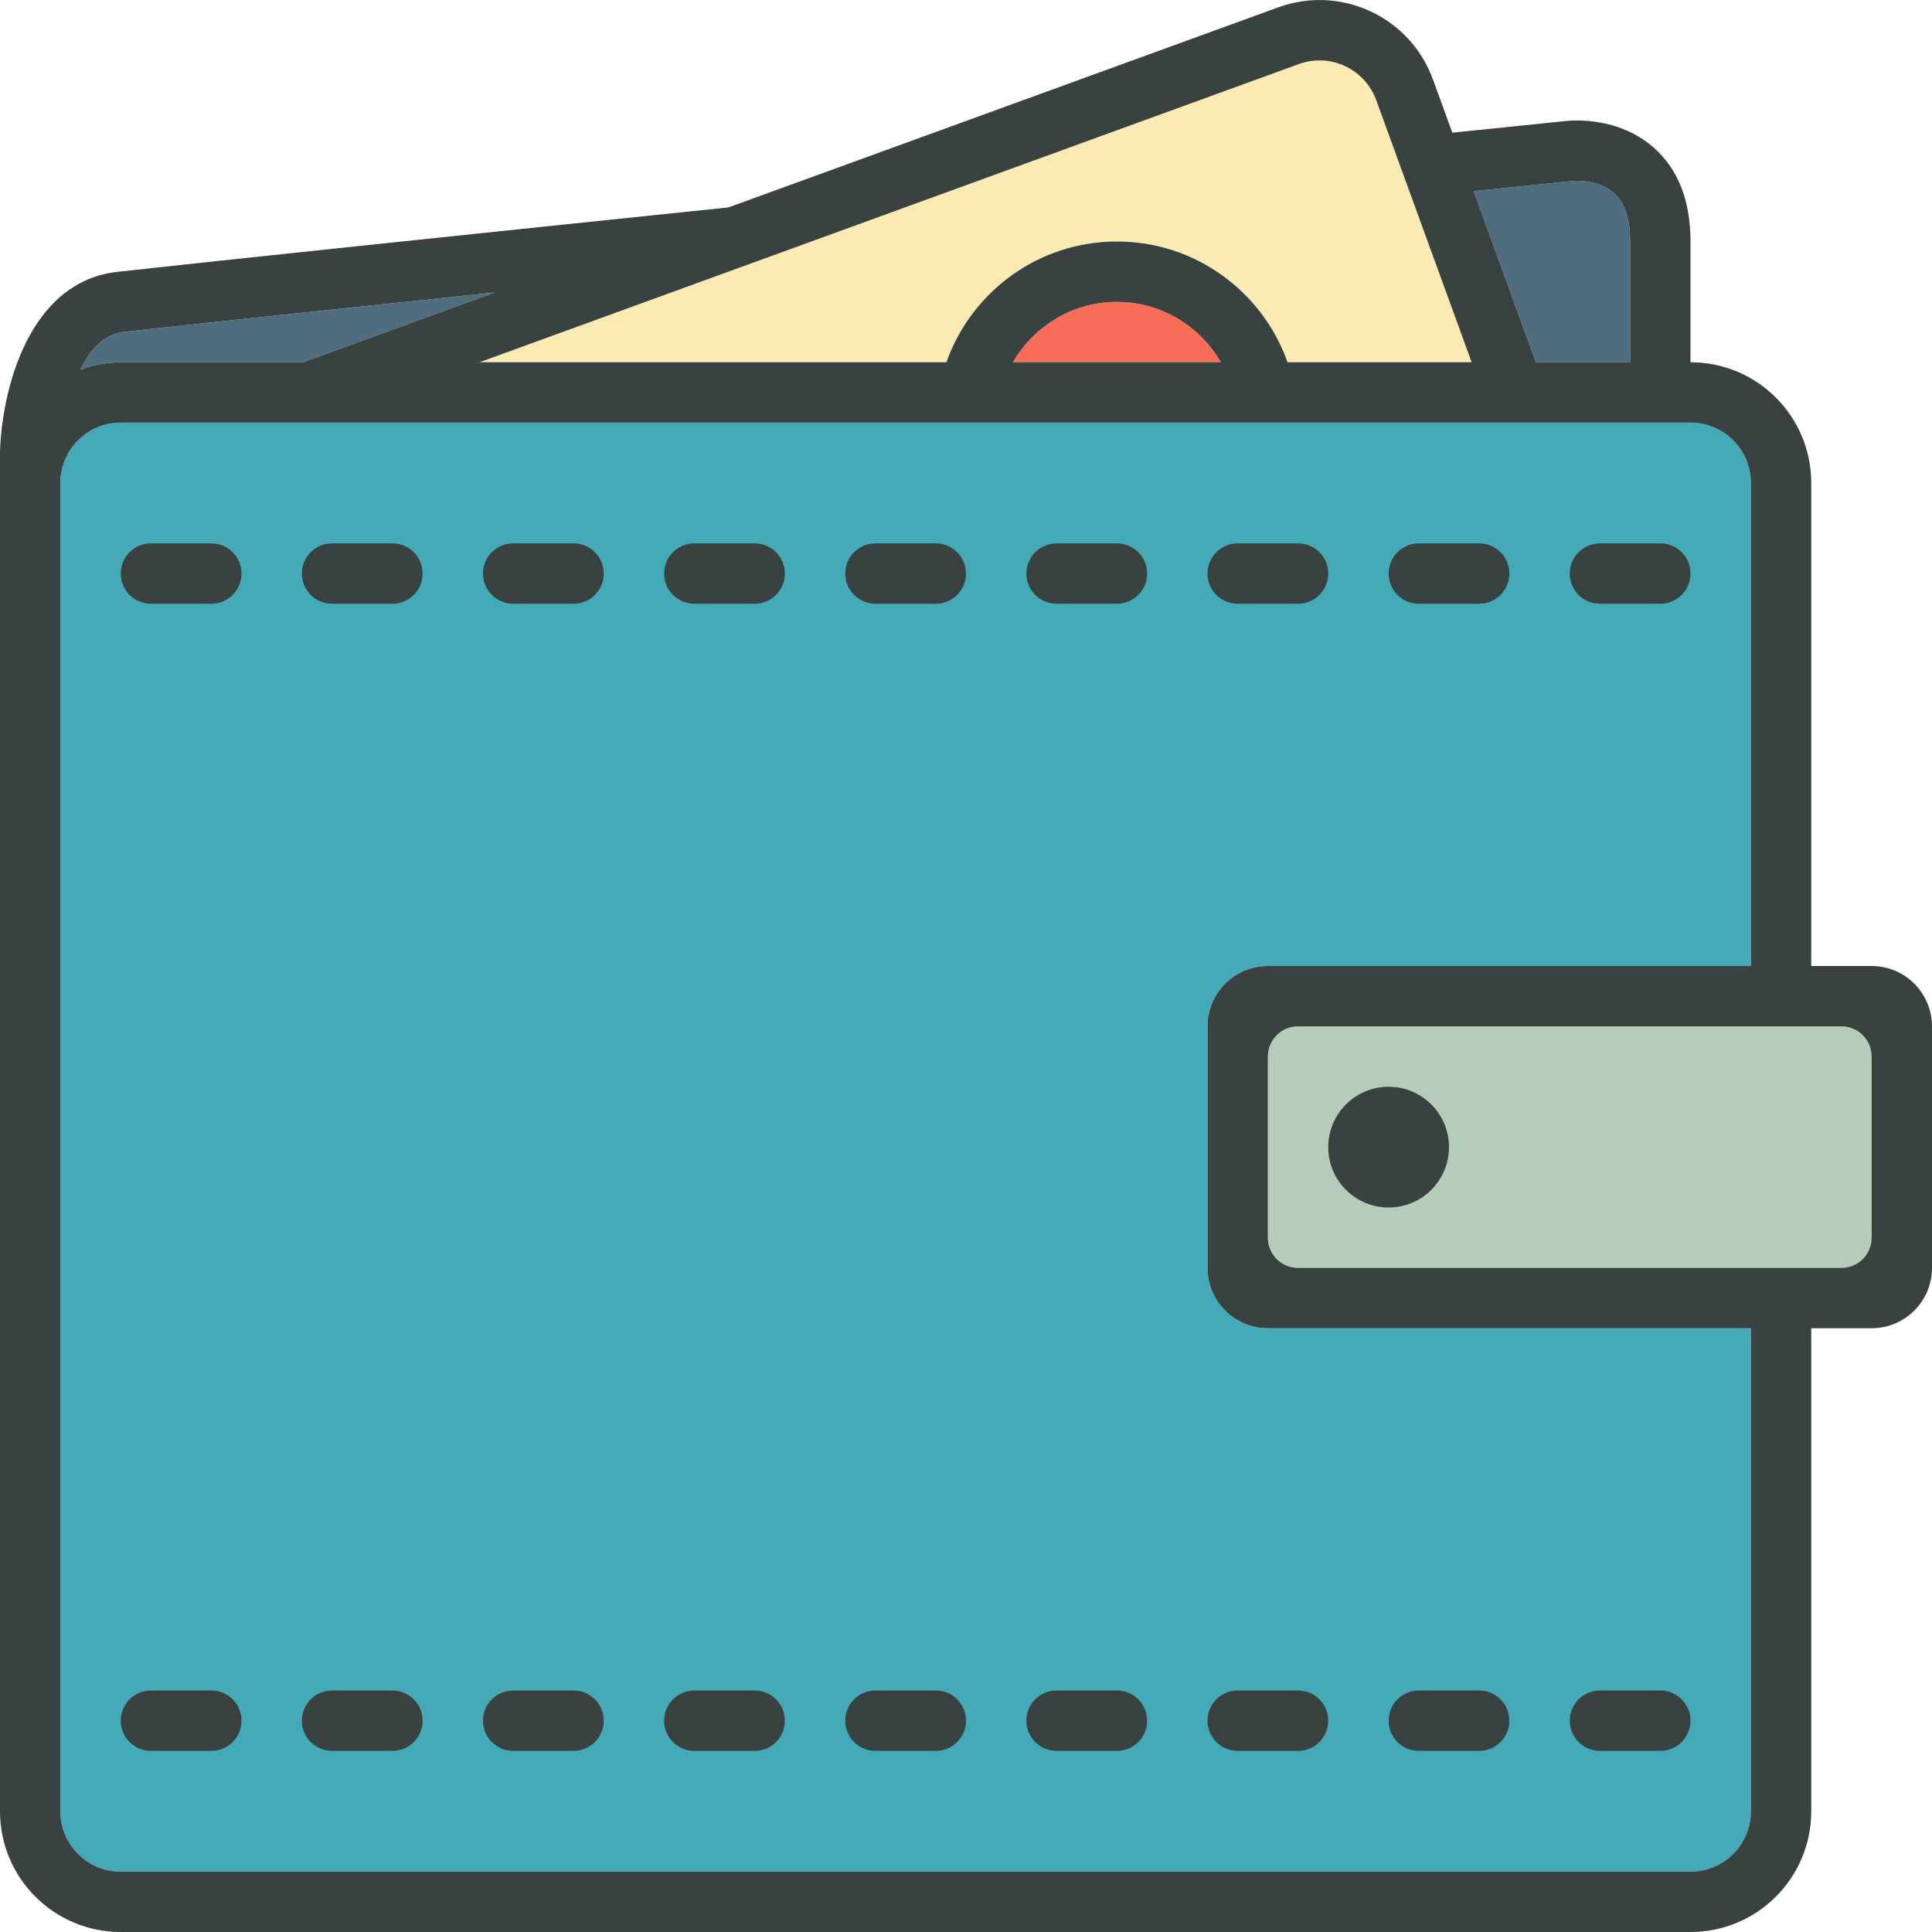
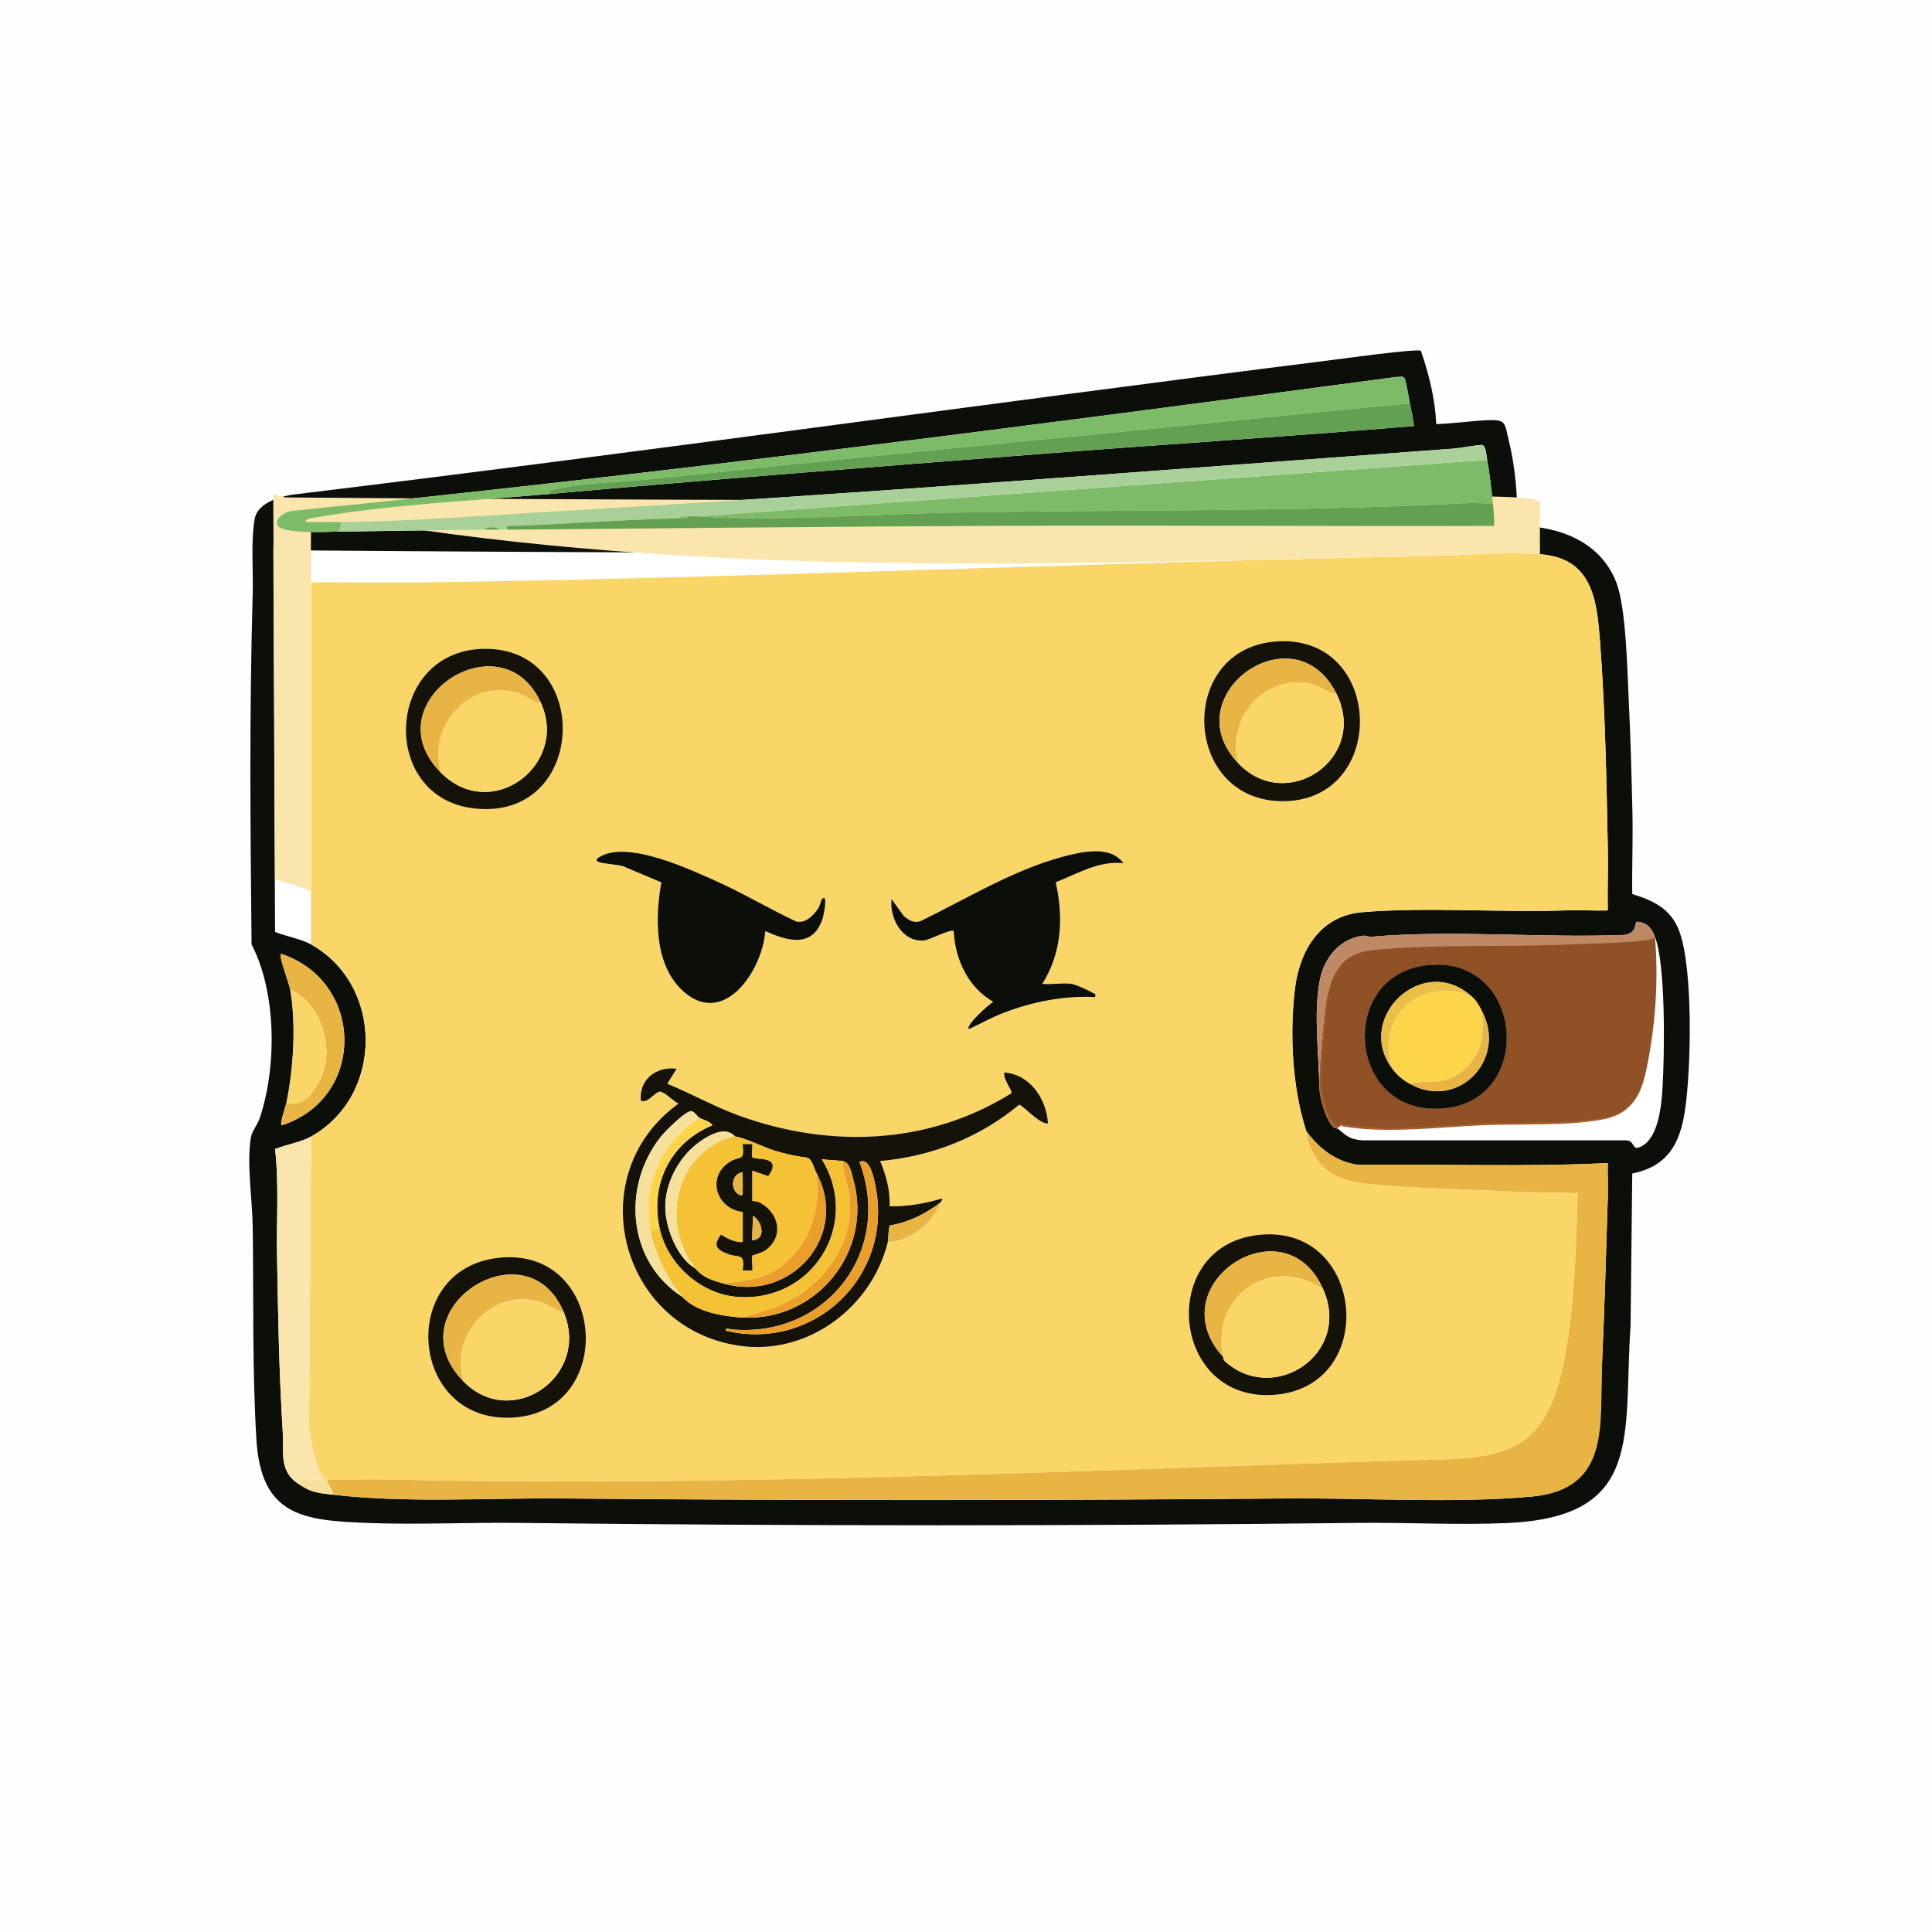
- <svg xmlns="http://www.w3.org/2000/svg" version="1.0" id="Layer_1" width="512" height="512" viewBox="0 0 64 64" enable-background="new 0 0 64 64" xml:space="preserve">
-   <g>
-     <path fill="#F9EBB2" d="M43.025,2.123c1.039-0.379,2.186,0.156,2.564,1.195L48.75,12h-6.098C41.826,9.671,39.611,8,37,8   s-4.826,1.672-5.65,4H15.885L43.025,2.123z" />
-     <path fill="#F76D57" d="M40.445,12h-6.891c0.693-1.189,1.969-2,3.445-2S39.752,10.81,40.445,12z" />
-     <g>
-       <path fill="#506C7F" d="M53.463,6.394c-0.527-0.471-1.342-0.4-1.348-0.4C52.045,6,50.816,6.128,48.814,6.332L50.879,12H54V8    C54,7.253,53.82,6.712,53.463,6.394z" />
-       <path fill="#506C7F" d="M2.658,12.248C3.079,12.097,3.527,12,4,12h6.038l6.351-2.311c-5.357,0.561-9.894,1.039-12.278,1.305    C3.432,11.07,2.972,11.599,2.658,12.248z" />
-     </g>
-     <path fill="#45AAB8" d="M58,60c0,1.105-0.895,2-2,2H4c-1.104,0-2-0.895-2-2V16c0-1.104,0.896-2,2-2h52c1.105,0,2,0.896,2,2v16H42   c-1.105,0-2,0.895-2,2v8c0,1.105,0.895,2,2,2h16V60z" />
-     <path fill="#B4CCB9" d="M62,41c0,0.553-0.447,1-1,1H43c-0.553,0-1-0.447-1-1v-6c0-0.553,0.447-1,1-1h18c0.553,0,1,0.447,1,1V41z" />
-     <g>
-       <path fill="#394240" d="M62,32h-2V16c0-2.211-1.789-4-4-4V8c0-1.342-0.404-2.385-1.205-3.098c-1.186-1.059-2.736-0.91-2.896-0.896    c-0.072,0.006-1.484,0.152-3.789,0.389l-0.641-1.76c-0.756-2.078-3.049-3.148-5.127-2.391L24.131,6.871    C15.535,7.763,7.397,8.617,3.89,9.005C0.951,9.332,0.062,12.908,0,14.97C-0.003,15.103,0,60,0,60c0,2.211,1.789,4,4,4h52    c2.211,0,4-1.789,4-4V44h2c1.105,0,2-0.895,2-2v-8C64,32.895,63.105,32,62,32z M52.115,5.994c0.006,0,0.82-0.07,1.348,0.4    C53.82,6.712,54,7.253,54,8v4h-3.121l-2.064-5.668C50.816,6.128,52.045,6,52.115,5.994z M43.025,2.123    c1.039-0.379,2.186,0.156,2.564,1.195L48.75,12h-6.098C41.826,9.671,39.611,8,37,8s-4.826,1.672-5.65,4H15.885L43.025,2.123z     M40.445,12h-6.891c0.693-1.189,1.969-2,3.445-2S39.752,10.81,40.445,12z M4.111,10.994c2.385-0.266,6.921-0.744,12.278-1.305    L10.039,12H4c-0.474,0-0.922,0.098-1.343,0.248C2.972,11.599,3.432,11.07,4.111,10.994z M58,60c0,1.105-0.895,2-2,2H4    c-1.104,0-2-0.895-2-2V16c0-1.104,0.896-2,2-2h52c1.105,0,2,0.896,2,2v16H42c-1.105,0-2,0.895-2,2v8c0,1.105,0.895,2,2,2h16V60z     M62,41c0,0.553-0.447,1-1,1H43c-0.553,0-1-0.447-1-1v-6c0-0.553,0.447-1,1-1h18c0.553,0,1,0.447,1,1V41z" />
-       <circle fill="#394240" cx="46" cy="38" r="2" />
-       <path fill="#394240" d="M53,20h2c0.553,0,1-0.447,1-1s-0.447-1-1-1h-2c-0.553,0-1,0.447-1,1S52.447,20,53,20z" />
-       <path fill="#394240" d="M47,20h2c0.553,0,1-0.447,1-1s-0.447-1-1-1h-2c-0.553,0-1,0.447-1,1S46.447,20,47,20z" />
-       <path fill="#394240" d="M41,20h2c0.553,0,1-0.447,1-1s-0.447-1-1-1h-2c-0.553,0-1,0.447-1,1S40.447,20,41,20z" />
-       <path fill="#394240" d="M37,18h-2c-0.553,0-1,0.447-1,1s0.447,1,1,1h2c0.553,0,1-0.447,1-1S37.553,18,37,18z" />
-       <path fill="#394240" d="M31,18h-2c-0.553,0-1,0.447-1,1s0.447,1,1,1h2c0.553,0,1-0.447,1-1S31.553,18,31,18z" />
-       <path fill="#394240" d="M25,18h-2c-0.553,0-1,0.447-1,1s0.447,1,1,1h2c0.553,0,1-0.447,1-1S25.553,18,25,18z" />
-       <path fill="#394240" d="M19,18h-2c-0.552,0-1,0.447-1,1s0.447,1,1,1h2c0.553,0,1-0.447,1-1S19.553,18,19,18z" />
-       <path fill="#394240" d="M13,18h-2c-0.553,0-1,0.447-1,1s0.447,1,1,1h2c0.553,0,1-0.447,1-1S13.553,18,13,18z" />
-       <path fill="#394240" d="M7,18H5c-0.553,0-1,0.447-1,1s0.447,1,1,1h2c0.553,0,1-0.447,1-1S7.553,18,7,18z" />
-       <path fill="#394240" d="M53,58h2c0.553,0,1-0.447,1-1s-0.447-1-1-1h-2c-0.553,0-1,0.447-1,1S52.447,58,53,58z" />
-       <path fill="#394240" d="M47,58h2c0.553,0,1-0.447,1-1s-0.447-1-1-1h-2c-0.553,0-1,0.447-1,1S46.447,58,47,58z" />
-       <path fill="#394240" d="M40,57c0,0.553,0.447,1,1,1h2c0.553,0,1-0.447,1-1s-0.447-1-1-1h-2C40.447,56,40,56.447,40,57z" />
-       <path fill="#394240" d="M37,56h-2c-0.553,0-1,0.447-1,1s0.447,1,1,1h2c0.553,0,1-0.447,1-1S37.553,56,37,56z" />
-       <path fill="#394240" d="M31,56h-2c-0.553,0-1,0.447-1,1s0.447,1,1,1h2c0.553,0,1-0.447,1-1S31.553,56,31,56z" />
-       <path fill="#394240" d="M25,56h-2c-0.553,0-1,0.447-1,1s0.447,1,1,1h2c0.553,0,1-0.447,1-1S25.553,56,25,56z" />
-       <path fill="#394240" d="M19,56h-2c-0.552,0-1,0.447-1,1s0.447,1,1,1h2c0.553,0,1-0.447,1-1S19.553,56,19,56z" />
-       <path fill="#394240" d="M13,56h-2c-0.553,0-1,0.447-1,1s0.447,1,1,1h2c0.553,0,1-0.447,1-1S13.553,56,13,56z" />
-       <path fill="#394240" d="M7,56H5c-0.553,0-1,0.447-1,1s0.447,1,1,1h2c0.553,0,1-0.447,1-1S7.553,56,7,56z" />
-     </g>
-   </g>
+ <svg xmlns="http://www.w3.org/2000/svg" viewBox="0 0 376.48 376.48">
+   <path fill="#fefefe" d="M376.48,0v376.48H0V0h376.48ZM276.89,68.37c-.75-.48-15.49,1.56-17.71,1.84-67.12,8.42-134.11,17.95-201.28,26.08-2.9.31-7.74,1.53-8.3,4.92-.75,4.6-.23,9.99-.37,14.69-.65,22.64-.44,45.46-.22,68.14,4.89,9.4,4.94,23.87,1.59,33.87-.41,1.24-1.54,2.56-1.73,3.78-.82,5.26.28,11.91.36,17.23.22,13.8-.1,27.74.72,41.52.9,15.06,9.09,15.9,22.2,16.36,9.47.33,19.17-.14,28.68-.03,54.52.62,109.27.62,163.79,0,9.58-.11,19.54.45,29.05.03,26.88-1.18,22.58-17.18,24.06-38.38l.33-29.73c6.85-1.42,9.26-5.69,10.26-12.21,1.22-8.01,1.66-27.79-1.14-35.13-1.63-4.28-5.01-5.86-9.12-7.12-.08-5.37.16-10.75.03-16.12-.17-7.27-.39-14.74-.73-22.04-.27-5.72-.51-17.63-2.41-22.57-3.06-7.97-11.27-11.02-19.28-11.02.06-5.47-.32-11.21-1.65-16.53-.89-3.59-.41-4.26-4.43-4.05-3.22.17-6.49.65-9.72.75-.23-4.88-1.4-9.69-2.99-14.27Z" />
+   <path fill="#0c0e09" d="M276.89,68.37c1.58,4.59,2.76,9.39,2.99,14.27,3.23-.1,6.5-.58,9.72-.75,4.02-.21,3.54.46,4.43,4.05,1.32,5.32,1.71,11.06,1.65,16.53,8.01,0,16.22,3.05,19.28,11.02,1.9,4.94,2.13,16.85,2.41,22.57.35,7.3.56,14.77.73,22.04.13,5.36-.11,10.75-.03,16.12,4.11,1.26,7.48,2.84,9.12,7.12,2.8,7.34,2.36,27.12,1.14,35.13-1,6.52-3.4,10.79-10.26,12.21l-.33,29.73c-1.48,21.2,2.82,37.2-24.06,38.38-9.51.42-19.47-.14-29.05-.03-54.52.62-109.27.62-163.79,0-9.51-.11-19.21.36-28.68.03-13.12-.46-21.3-1.31-22.2-16.36-.83-13.78-.51-27.72-.72-41.52-.08-5.32-1.18-11.97-.36-17.23.19-1.22,1.32-2.54,1.73-3.78,3.35-10,3.3-24.47-1.59-33.87-.23-22.67-.44-45.5.22-68.14.14-4.7-.38-10.09.37-14.69.56-3.39,5.4-4.62,8.3-4.92,67.17-8.13,134.16-17.66,201.28-26.08,2.22-.28,16.96-2.32,17.71-1.84ZM66.11,103.58c.24,0,.49,0,.73,0,.12,0,.24,0,.37,0,9.02-.12,18.12-.29,27.18-.37.98,0,1.96,0,2.94,0,.49,0,.98,0,1.47,0,32.19-.25,64.58-.63,96.77-.75,31.83-.12,63.66.12,95.49.02.3-.04-.1-3.81-.16-4.41-.28-2.75-.62-5.73-1.1-8.45-.12-.71-.25-2.72-.94-2.9-.47-.12-4.52.62-5.49.69-57.75,4.22-115.52,8.82-173.36,12.13-14.41.82-29,2.02-43.53,2.2-2.32.03-4.66-.02-6.98,0,.07-.51.5-.63.94-.71,14.65-2.69,31.82-3.45,46.81-4.79,31.48-2.82,63.06-5.25,94.58-7.71,24.54-1.92,49.13-3.45,73.64-5.51.2-.2-.61-3.74-.74-4.41-.16-.89-.76-4.5-1.06-4.93-.33-.48-1.21-.17-1.68-.21-71.62,9.57-143.3,18.86-215.22,26.11-1.16.13-3.14,1.34-2.76,2.66.55,1.92,10.07,1.37,12.09,1.34ZM300.08,107.99c-1.18-.48-2.92-.69-4.21-.75-17.5-.85-35.41.33-52.89.4-62.42.27-124.92.09-187.31-.41l-2.41-.7.34,75.07c2.08.85,5.07,1.35,7,2.43,14.19,7.93,14.22,29.52,0,37.46-1.93,1.08-4.92,1.58-7,2.43.77,6.8.26,13.7.38,20.55.19,11.43.4,23.12,1.11,34.51.25,4-.76,7.59,2.94,10.1,2.74,1.86,3.86,1.84,6.98,2.2,14.43,1.66,29.95.59,44.64.72,46.96.43,94.05.4,141.01,0,15.44-.13,32.59.99,47.76-.36s13.24-14.29,13.76-25.9c.49-10.86.8-21.79,1.13-32.66.07-2.14-.08-4.31-.01-6.44-16.17.81-32.45.17-48.66.36-4.34-.63-7.6-3.18-10.11-6.61-2.72-8.34-3.26-18.94-2.2-27.73.9-7.42,4.91-14.19,13.02-14.89,12.43-1.08,27.16.1,40.03-.37,2.63-.1,5.29.1,7.91.02-.08-3.98.09-7.97.01-11.95-.25-13.05-.51-27.01-1.49-40.02-.63-8.37-1.37-16.69-11.75-17.45ZM257.11,211.93c.06,2.04,1.17,6.02,2.57,7.55.43.47.96.41,1.11.53,1.71,1.4,2.11,1.95,4.6,2.2h51.43c2.02.05.96,2.37,3.24,1.06,3.12-1.8,3.69-7.83,3.9-11.16.4-6.45.68-24.05-1.47-29.56-.69-1.77-1.44-2.68-3.46-2.96-.58.1.11,2.28-2.6,2.6-16.29.63-33.03-1.03-49.23.35-.49.04-1.02-.28-1.67-.19-4.51.61-7.48,4.3-8.33,8.57-1.29,6.48-.18,14.41-.1,21.02ZM56.56,192.83c1.16,6.82.64,15.28-.73,22.04-.11.52-1.48,4.37-.91,4.41,16.43-5.33,16.13-28.05-.19-33.43-.43.47,1.66,5.95,1.83,6.98Z" />
+   <path fill="#fad668" d="M300.08,107.99c10.38.76,11.12,9.08,11.75,17.45.98,13,1.24,26.96,1.49,40.02.08,3.98-.09,7.98-.01,11.95-2.63.08-5.29-.11-7.91-.02-12.87.47-27.6-.71-40.03.37-8.11.7-12.12,7.48-13.02,14.89-1.07,8.78-.52,19.38,2.2,27.73.19.57.14,1.43.45,2.3,1.89,5.35,5.71,7.41,11.12,7.98,8.66.91,18.72,1.05,27.53,1.49,4.57.23,9.21.19,13.79.35-.32,10.25-.55,20.83-2.31,30.93-3.91,22.4-13.8,20.59-33.52,21.21-65.17,2.04-130.4,5.12-195.74,3.67-4.1-.09-8.22.1-12.32.02-.11-.14-.54-.24-.73-.37-1.51-3.25-2.22-6.52-2.59-10.09l.38-56.4c14.22-7.95,14.19-29.54,0-37.46v-70.52c7.04-.09,14.09.12,21.13.02,65.53-.92,131.01-3.9,196.51-5.14,7.16-.14,14.64-.91,21.84-.38ZM248.96,124.98c-19.76,1.14-18.68,31.14.99,31.15,20.57.01,19.92-32.36-.99-31.15ZM93.97,126.44c-18.91.62-20.16,29.01-1.55,31.1,22.27,2.49,23.16-31.8,1.55-31.1ZM160.15,175.2c-.08.07-.43,1.45-.8,1.96-.98,1.34-2.31,2.75-4.13,2.44-5.21-2.41-10.16-5.4-15.4-7.77s-16.92-7.81-22.49-5.09c-3.75,1.83,3.36,1.38,4.69,2.33l6.85,2.88c-1.2,6.73-1.4,15.71,3.91,20.88,8.08,7.86,15.8-3.66,16.35-11.38,4.43,1.99,9.31,3.38,11.21-2.56.13-.39,1.1-4.95-.19-3.68ZM208.81,191.73c-1.73-.24-3.91.18-5.69,0,3.79-5.95,4.17-13.06,2.61-19.79,4.25-1.67,8.41-4.25,13.18-3.72-2.53-3.6-8.38-2.19-12.03-1.2-9.55,2.6-18.69,8.21-27.54,12.51-1.31.41-2.25-.25-3.22-1.02l-2.38-3.3c-.45,3.72,2.15,8.52,6.39,8.05,1.12-.12,5.22-2.33,5.73-1.81.26,5.53,2.81,10.99,7.71,13.78-.8.42-5.47,4.61-4.77,5.32,2.2-1.02,4.34-2.24,6.62-3.11,5.7-2.2,11.85-3.45,17.99-3.13.19-.86-.11-.59-.47-.82-.75-.48-3.31-1.63-4.12-1.75ZM183.28,234.34c.1-.24.61-.72.18-.74-3.27.95-6.69,1.57-10.1,1.48.13-3.06-.67-6.04-1.84-8.81,10-.9,19.36-4.56,27.07-10.97.55-.08,4.11,3.96,5.62,3.62-.27-4.76-3.46-9.48-8.44-9.91-.54,1,1.6,3.57,1.31,4.05-16.18,10.1-35.47,10.77-53.19,4.31-4.76-1.74-9.19-4.25-13.87-6.16l1.84-2.93c-3.92-.51-7.39,2.08-6.98,6.24,1.42.58,2.8-1.87,3.8-1.77.9.08,2.57,1.94,3.55,2.32-19.08,13.74-11.64,43.56,11.61,47.16,13.36,2.07,26-7.33,29.16-20.16,4.56-.3,8.61-3.61,10.28-7.71ZM244.9,240.68c-19.59,2.48-16.7,33.12,3.9,31.08,20.11-1.99,17.07-33.74-3.9-31.08ZM97.25,245.09c-20.1,2.11-17.55,32.85,3.2,31.11,19.88-1.67,17.54-33.29-3.2-31.11Z" />
+   <path fill="#e8b545" d="M254.54,220.38c2.5,3.43,5.76,5.98,10.11,6.61,16.21-.2,32.49.44,48.66-.36-.07,2.14.08,4.3.01,6.44-.33,10.87-.65,21.8-1.13,32.66-.52,11.61,1.9,24.51-13.76,25.9s-32.32.23-47.76.36c-46.96.4-94.05.43-141.01,0-14.69-.13-30.22.95-44.64-.72-.32-.65-1.11-2.51-1.47-2.94,4.1.08,8.22-.11,12.32-.02,65.34,1.45,130.57-1.63,195.74-3.67,19.71-.62,29.61,1.19,33.52-21.21,1.76-10.1,1.99-20.68,2.31-30.93-4.58-.16-9.22-.12-13.79-.35-8.81-.44-18.86-.58-27.53-1.49-5.41-.57-9.23-2.63-11.12-7.98-.31-.87-.27-1.73-.45-2.3Z" />
+   <path fill="#a5602d" d="M322.12,182.92c.67,7.65.19,16.02-1.22,23.57-1.03,5.52-1.98,10.3-8.24,11.59-6.62,1.37-16.43.9-23.43,1.18-8.48.35-19.15,1.7-27.41.25-.69-.12-1.19-.69-1.04.5-.15-.12-.68-.06-1.11-.53-1.4-1.53-2.51-5.51-2.57-7.55-.1-3.66.39-8.5.74-12.3.61-6.74,1.49-13.7,9.73-14.51,12.17-1.19,25.83-.52,38.21-1.09,3.75-.17,13.32-.27,16.33-1.12ZM277.59,188.15c-17.23,2.36-14.95,30.03,4.27,27.78,17.52-2.05,14.94-30.42-4.27-27.78Z" />
+   <path fill="#fae6ac" d="M300.08,107.99c-7.2-.53-14.68.25-21.84.38-65.5,1.24-130.97,4.22-196.51-5.14-7.04.1-14.1-.1-21.14-.02v70.52c-1.93-1.08-4.92-1.58-7-2.43l-.34-75.07,2.41.7c62.39.5,124.89.68,187.31.41,17.48-.08,35.39-1.25,52.89-.4,1.28.06,3.03.27,4.21.75Z" />
+   <path fill="#7dbb69" d="M289.8,89.62c.48,2.72.83,5.7,1.1,8.45-1.65.07-3.33-.1-4.97-.02-33.23,1.71-66.93,1.26-100.27,1.84-16.15.28-33.77,1.77-49.75.75l153.9-11.02Z" />
+   <path fill="#7dbb69" d="M66.11,103.58c-2.02.03-11.54.58-12.09-1.34-.38-1.32,1.6-2.53,2.76-2.66,71.92-7.25,143.6-16.53,215.22-26.11.47.04,1.35-.27,1.68.21.3.43.9,4.04,1.06,4.93-18.67,1.75-37.35,3.71-56.01,5.51-30.38,2.93-60.74,5.94-91.09,9.18-6.18.66-13.31.66-19.3,2.02-.62.14-1.29,0-1.08.92-15,1.34-32.16,2.11-46.81,4.79-.44.08-.87.2-.94.71,2.32-.01,4.66.03,6.98,0l-.37,1.84Z" />
+   <path fill="#aad09a" d="M289.8,89.62l-153.9,11.02c-.6-.04-1.23,0-1.84,0s-1.53-.22-1.84.37c-10.73.21-21.42,1.13-32.16,1.47-.71.02-1.47-.37-1.27.73-.49,0-.98,0-1.47,0-.58-.62-2.37-.61-2.94,0-9.06.08-18.16.25-27.18.37l-.18-.36-.18.36c-.24,0-.49,0-.73,0l.37-1.84c14.53-.18,29.12-1.38,43.53-2.2,57.83-3.31,115.6-7.91,173.36-12.13.97-.07,5.02-.81,5.49-.69.69.18.82,2.19.94,2.9Z" />
+   <path fill="#64a052" d="M290.9,98.07c.06.61.46,4.37.16,4.41-31.83.1-63.66-.14-95.49-.02-32.19.12-64.58.5-96.77.75-.21-1.11.56-.71,1.27-.73,10.73-.34,21.43-1.26,32.16-1.47.59-.01,1.53.22,1.84-.37.6,0,1.23-.04,1.84,0,15.98,1.02,33.61-.47,49.75-.75,33.35-.58,67.04-.13,100.27-1.84,1.65-.08,3.33.09,4.97.02Z" />
+   <path fill="#64a052" d="M274.74,78.6c.12.67.93,4.21.74,4.41-24.51,2.07-49.1,3.59-73.64,5.51-31.52,2.46-63.1,4.89-94.58,7.71-.21-.92.47-.78,1.08-.92,5.99-1.36,13.12-1.36,19.3-2.02,30.35-3.24,60.72-6.25,91.09-9.18,18.67-1.8,37.34-3.76,56.01-5.51Z" />
+   <path fill="#fae6ac" d="M60.6,221.48l-.38,56.4c.36,3.57,1.08,6.84,2.59,10.09-1.34,1.05-3.9-.51-4.77,1.1-3.7-2.5-2.69-6.09-2.94-10.1-.72-11.4-.93-23.09-1.11-34.51-.11-6.85.39-13.75-.38-20.55,2.08-.84,5.07-1.34,7-2.43Z" />
+   <path fill="#905126" d="M322.49,182.55c.67,7.65.19,16.02-1.22,23.57-1.03,5.52-1.98,10.3-8.24,11.59-6.62,1.37-16.43.9-23.43,1.18-8.48.35-19.15,1.7-27.41.25-.69-.12-1.19-.69-1.04.5-.15-.12-.68-.06-1.11-.53-1.4-1.53-2.51-5.51-2.57-7.55-.1-3.66.39-8.5.74-12.3.61-6.74,1.49-13.7,9.73-14.51,12.17-1.19,25.83-.52,38.21-1.09,3.75-.17,13.32-.27,16.33-1.12ZM277.59,188.15c-17.23,2.36-14.95,30.03,4.27,27.78,17.52-2.05,14.94-30.42-4.27-27.78Z" />
+   <path fill="#bf8966" d="M322.49,182.55c-.14.07-.28.34-.37.37-3.01.85-12.58.94-16.33,1.12-12.38.57-26.04-.1-38.21,1.09-8.24.8-9.12,7.77-9.73,14.51-.35,3.8-.84,8.64-.74,12.3-.08-6.61-1.19-14.54.1-21.02.85-4.27,3.82-7.96,8.33-8.57.64-.09,1.18.24,1.67.19,16.2-1.38,32.94.28,49.23-.35,2.71-.32,2.02-2.5,2.6-2.6,2.01.28,2.77,1.19,3.46,2.96Z" />
+   <path fill="#e8b545" d="M56.56,192.83c-.17-1.02-2.27-6.51-1.83-6.98,16.32,5.38,16.61,28.1.19,33.43-.57-.04.81-3.89.91-4.41,4.3,1.58,7.47-5.27,7.73-8.62.4-5.17-2.07-11.28-6.99-13.42Z" />
+   <path fill="#fad668" d="M55.83,214.87c1.38-6.76,1.9-15.21.73-22.04,4.92,2.14,7.39,8.25,6.99,13.42-.26,3.35-3.42,10.2-7.73,8.62Z" />
+   <path fill="#f5e09c" d="M63.54,288.33c.36.43,1.15,2.29,1.47,2.94-3.12-.36-4.23-.35-6.98-2.2.88-1.62,3.43-.05,4.77-1.1.19.13.62.23.73.37Z" />
+   <path fill="#64a052" d="M97.33,103.21c-.98,0-1.96,0-2.94,0,.56-.61,2.36-.62,2.94,0Z" />
+   <path fill="#7dbb69" d="M67.22,103.58c-.12,0-.24,0-.37,0l.18-.36.18.36Z" />
+   <path fill="#151309" d="M173,242.05c-3.16,12.83-15.8,22.23-29.16,20.16-23.25-3.6-30.69-33.42-11.61-47.16-.97-.38-2.65-2.24-3.55-2.32-1-.09-2.38,2.35-3.8,1.77-.42-4.16,3.06-6.75,6.98-6.24l-1.84,2.93c4.68,1.91,9.11,4.42,13.87,6.16,17.72,6.46,37.01,5.79,53.19-4.31.29-.47-1.85-3.04-1.31-4.05,4.98.43,8.17,5.16,8.44,9.91-1.51.34-5.07-3.71-5.62-3.62-7.71,6.41-17.07,10.07-27.07,10.97,1.16,2.78,1.96,5.76,1.84,8.81,3.41.09,6.83-.53,10.1-1.48.43.02-.08.5-.18.74-2.94,2.22-6.18,3.86-9.85,4.47-.33.38-.28,2.62-.43,3.24ZM132.96,252.7c2.67,2.96,7.99,3.83,11.75,4.04,14.28.79,25.52-12.84,21.57-26.89-.35-1.26-.66-3.37-2.1-3.59-1.22-.19-2.78-.19-4.04-.36,7.78,12.67-1.92,28.13-16.71,26.8-7.01-.63-13.36-6.41-14.88-13.22-1.93-8.67,2.03-16.81,10.28-20.21-.43-.75-1.86-1.06-2.57-1.46-.31-.18-.89-1.11-1.47-1.28-1-.29-5.24,3.98-6.03,4.98-7.67,9.7-6.47,24.36,4.19,31.19ZM135.53,247.19c1.45,1.79,3.37,2.33,5.51,2.94,13.18,3.73,24.61-9.46,18-21.67-.39-.72-.77-2.52-1.72-2.87-2.14-.24-4.31-.73-6.36-1.36-1.85-.57-6.32-2.7-7.71-2.75-1.95-2.25-5.41-.13-7.31,1.32-3.78,2.87-6.48,8.02-6.29,12.83.15,3.86,2.38,9.62,5.89,11.56ZM141.41,259.31c17.04,4.05,32.4-10.27,29.29-27.63-.27-1.52-1.12-6.38-3.22-5.23,6.59,17.31-6.47,34.29-24.89,32.61-.41-.04-1.25-.43-1.18.26Z" />
+   <path fill="#0c0e09" d="M208.81,191.73c.81.11,3.37,1.26,4.12,1.75.36.23.66-.04.47.82-6.14-.32-12.29.93-17.99,3.13-2.27.88-4.41,2.1-6.62,3.11-.71-.71,3.97-4.9,4.77-5.32-4.9-2.79-7.45-8.25-7.71-13.78-.51-.51-4.61,1.69-5.73,1.81-4.24.47-6.84-4.34-6.39-8.05l2.38,3.3c.97.78,1.91,1.43,3.22,1.02,8.84-4.3,17.99-9.91,27.54-12.51,3.65-.99,9.51-2.41,12.03,1.2-4.77-.53-8.94,2.05-13.18,3.72,1.56,6.73,1.18,13.84-2.61,19.79,1.79.18,3.97-.24,5.69,0Z" />
+   <path fill="#0c0e09" d="M160.15,175.2c1.29-1.26.31,3.29.19,3.68-1.9,5.94-6.78,4.55-11.21,2.56-.54,7.72-8.27,19.24-16.35,11.38-5.31-5.17-5.11-14.15-3.91-20.88l-6.85-2.88c-1.33-.95-8.43-.5-4.69-2.33,5.56-2.72,17.09,2.65,22.49,5.09s10.18,5.36,15.4,7.77c1.81.32,3.15-1.1,4.13-2.44.38-.51.73-1.89.8-1.96Z" />
+   <path fill="#151309" d="M97.25,245.09c20.74-2.17,23.08,29.44,3.2,31.11-20.74,1.74-23.3-29-3.2-31.11ZM90.36,269.23c9.42,9.54,24.74-1.08,19.47-13.59-7.24-17.18-33.26-.38-19.47,13.59Z" />
+   <path fill="#151309" d="M244.9,240.68c20.97-2.65,24.01,29.09,3.9,31.08-20.6,2.04-23.49-28.6-3.9-31.08ZM238.38,264.46s-.09.43.26.75c9.47,8.68,24.79-1.29,19.21-13.97-7.57-17.18-32.3-.85-19.47,13.22Z" />
+   <path fill="#151309" d="M248.96,124.98c20.9-1.21,21.55,31.17.99,31.15-19.66-.01-20.74-30.01-.99-31.15ZM241.32,148.76c9.45,9.88,25.38-1,19.1-13.59-8.22-16.46-31.79.31-19.1,13.59Z" />
+   <path fill="#151309" d="M93.97,126.44c21.61-.71,20.72,33.59-1.55,31.1-18.61-2.08-17.36-30.48,1.55-31.1ZM85.95,150.59c9.83,9.84,24.88-1.55,19.47-13.59-7.63-16.98-33.16-.12-19.47,13.59Z" />
+   <path fill="#e8b545" d="M173,242.05c.15-.62.1-2.86.43-3.24,3.67-.62,6.92-2.25,9.85-4.47-1.67,4.1-5.73,7.42-10.28,7.71Z" />
+   <path fill="#0c0e09" d="M277.59,188.15c19.21-2.64,21.79,25.73,4.27,27.78-19.22,2.25-21.5-25.42-4.27-27.78ZM271.07,207.89c1.04,1.49,2.14,2.44,3.67,3.31,9.36,5.28,19.14-4.81,13.96-14.32-.73-1.34-.97-1.88-2.2-2.94-9.34-8.03-22.25,4.22-15.43,13.96Z" />
+   <path fill="#7dbb69" d="M134.06,100.64c-.31.59-1.25.36-1.84.37.31-.59,1.25-.36,1.84-.37Z" />
+   <path fill="#f6c235" d="M143.25,221.48c1.39.05,5.86,2.19,7.71,2.75,2.05.62,4.22,1.11,6.36,1.36.95.35,1.33,2.15,1.72,2.87.95,6.88-.87,13.56-6.44,17.99-3.77,3-6.97,3-11.56,3.68-2.14-.61-4.06-1.15-5.51-2.94-5.35-6.64-5.04-17.13,1.64-22.78,1.36-1.15,4.27-3,6.07-2.93ZM144.72,236.17v5.88c-1.53.06-2.98-.64-4.23-1.46-1.54,1.96-1,2.82,1.09,3.68,2.39.97,3.66-.27,3.13,3.29h1.84c.13-.62-.21-2.61.04-2.9.1-.11,1.87-.5,2.71-1.14,3.45-2.67,2.47-7.1-1.16-9.12-.59-.33-1.59-.34-1.59-.42v-5.88l3.12,1.09c2.94-4.11-2.47-3.02-3.11-3.68-.18-.19.09-2.02-.02-2.56h-1.84c.37,3.35-.3,2.29-2.09,3.23-5.02,2.64-3.35,9.32,2.09,9.99Z" />
+   <path fill="#f6c235" d="M164.18,226.26c.08,2.47,1.22,4.77,1.42,7.21.83,10.03-6.33,18.41-15.39,21.61l-5.49,1.67c-3.77-.21-9.08-1.08-11.75-4.04s-5.59-9.04-6.24-12.86l1.84-.37c1.52,6.81,7.87,12.59,14.88,13.22,14.79,1.32,24.48-14.14,16.71-26.8,1.27.17,2.82.17,4.04.36Z" />
+   <path fill="#f5e09c" d="M136.27,217.81c-7.45,4.84-11.07,13.18-9.55,22.04.65,3.81,3.66,9.99,6.24,12.86-10.66-6.83-11.86-21.49-4.19-31.19.79-1,5.03-5.27,6.03-4.98.58.17,1.16,1.1,1.47,1.28Z" />
+   <path fill="#e99f2a" d="M141.41,259.31c-.07-.69.77-.3,1.18-.26,18.43,1.68,31.49-15.3,24.89-32.61,2.1-1.15,2.95,3.71,3.22,5.23,3.11,17.37-12.25,31.68-29.29,27.63Z" />
+   <path fill="#e99f2a" d="M144.72,256.74l5.49-1.67c9.07-3.2,16.22-11.58,15.39-21.61-.2-2.44-1.34-4.74-1.42-7.21,1.44.23,1.75,2.34,2.1,3.59,3.95,14.05-7.28,27.68-21.57,26.89Z" />
+   <path fill="#e99f2a" d="M141.04,250.13c4.59-.68,7.8-.68,11.56-3.68,5.56-4.43,7.38-11.11,6.44-17.99,6.61,12.21-4.82,25.4-18,21.67Z" />
+   <path fill="#f5e09c" d="M143.25,221.48c-1.8-.07-4.71,1.78-6.07,2.93-6.68,5.65-7,16.14-1.64,22.78-3.52-1.95-5.75-7.7-5.89-11.56-.18-4.82,2.51-9.96,6.29-12.83,1.91-1.45,5.37-3.57,7.31-1.32Z" />
+   <path fill="#fcd54b" d="M136.27,217.81c.71.41,2.14.72,2.57,1.46-8.25,3.4-12.21,11.53-10.28,20.21l-1.84.37c-1.52-8.86,2.1-17.2,9.55-22.04Z" />
+   <path fill="#fad668" d="M109.82,255.64c5.27,12.51-10.04,23.13-19.47,13.59-2.9-9.27,5.7-18.37,14.99-15.54,1.63.5,2.83,1.7,4.48,1.95Z" />
+   <path fill="#e8b545" d="M109.82,255.64c-1.65-.25-2.85-1.45-4.48-1.95-9.29-2.84-17.89,6.26-14.99,15.54-13.8-13.97,12.23-30.77,19.47-13.59Z" />
+   <path fill="#fad668" d="M257.84,251.23c5.58,12.68-9.75,22.65-19.21,13.97-.35-.32-.22-.71-.26-.75-2.65-11.88,9.31-20.15,19.47-13.22Z" />
+   <path fill="#e8b545" d="M257.84,251.23c-10.16-6.92-22.12,1.34-19.47,13.22-12.84-14.08,11.9-30.41,19.47-13.22Z" />
+   <path fill="#fad668" d="M260.42,135.17c6.28,12.59-9.65,23.47-19.1,13.59-2.66-9.11,5.84-18.19,15.06-15.24,1.34.43,2.51,1.68,4.04,1.65Z" />
+   <path fill="#e8b545" d="M260.42,135.17c-1.53.03-2.7-1.22-4.04-1.65-9.22-2.95-17.71,6.13-15.06,15.24-12.7-13.28,10.88-30.05,19.1-13.59Z" />
+   <path fill="#fad668" d="M105.42,137c5.41,12.04-9.64,23.43-19.47,13.59-2.8-9.24,5.63-18.39,14.99-15.54,1.63.5,2.83,1.7,4.48,1.95Z" />
+   <path fill="#e8b545" d="M105.42,137c-1.65-.25-2.85-1.45-4.48-1.95-9.36-2.86-17.79,6.29-14.99,15.54-13.69-13.71,11.83-30.57,19.47-13.59Z" />
+   <path fill="#fcd54b" d="M286.49,193.93c1.23,1.06,1.48,1.6,2.2,2.94.9,5.25-.38,10.22-5.31,12.87-3.22,1.73-5.32.62-8.64,1.46-1.53-.86-2.63-1.82-3.67-3.31-2.64-10.23,5.69-17.3,15.43-13.96Z" />
+   <path fill="#eabf48" d="M286.49,193.93c-9.74-3.34-18.07,3.73-15.43,13.96-6.82-9.74,6.09-21.99,15.43-13.96Z" />
+   <path fill="#e8b545" d="M274.74,211.2c3.32-.84,5.42.27,8.64-1.46,4.94-2.65,6.21-7.61,5.31-12.87,5.18,9.52-4.6,19.6-13.96,14.32Z" />
+   <path fill="#151309" d="M144.72,236.17c-5.45-.67-7.12-7.35-2.09-9.99,1.8-.94,2.46.12,2.09-3.23h1.84c.1.53-.17,2.37.02,2.56.63.66,6.05-.43,3.11,3.68l-3.12-1.09v5.88c0,.08,1,.09,1.59.42,3.63,2.02,4.61,6.45,1.16,9.12-.84.65-2.61,1.03-2.71,1.14-.25.29.09,2.28-.04,2.9h-1.84c.53-3.57-.74-2.32-3.13-3.29-2.09-.85-2.63-1.72-1.09-3.68,1.25.82,2.7,1.52,4.23,1.46v-5.88ZM144.71,228.46c-2.31.23-2.44,3.63-.54,4.4.76.31.52-.5.55-.91.08-1.15-.06-2.34,0-3.49ZM146.55,241.68c2.81-.12,2.04-3.6.18-4.77l-.18,4.77Z" />
+   <path fill="#e8b545" d="M146.55,241.68l.18-4.77c1.86,1.17,2.63,4.65-.18,4.77Z" />
+   <path fill="#e8b545" d="M144.71,228.46c-.06,1.15.09,2.34,0,3.49-.03.41.21,1.22-.55.91-1.9-.77-1.77-4.17.54-4.4Z" />
</svg>
